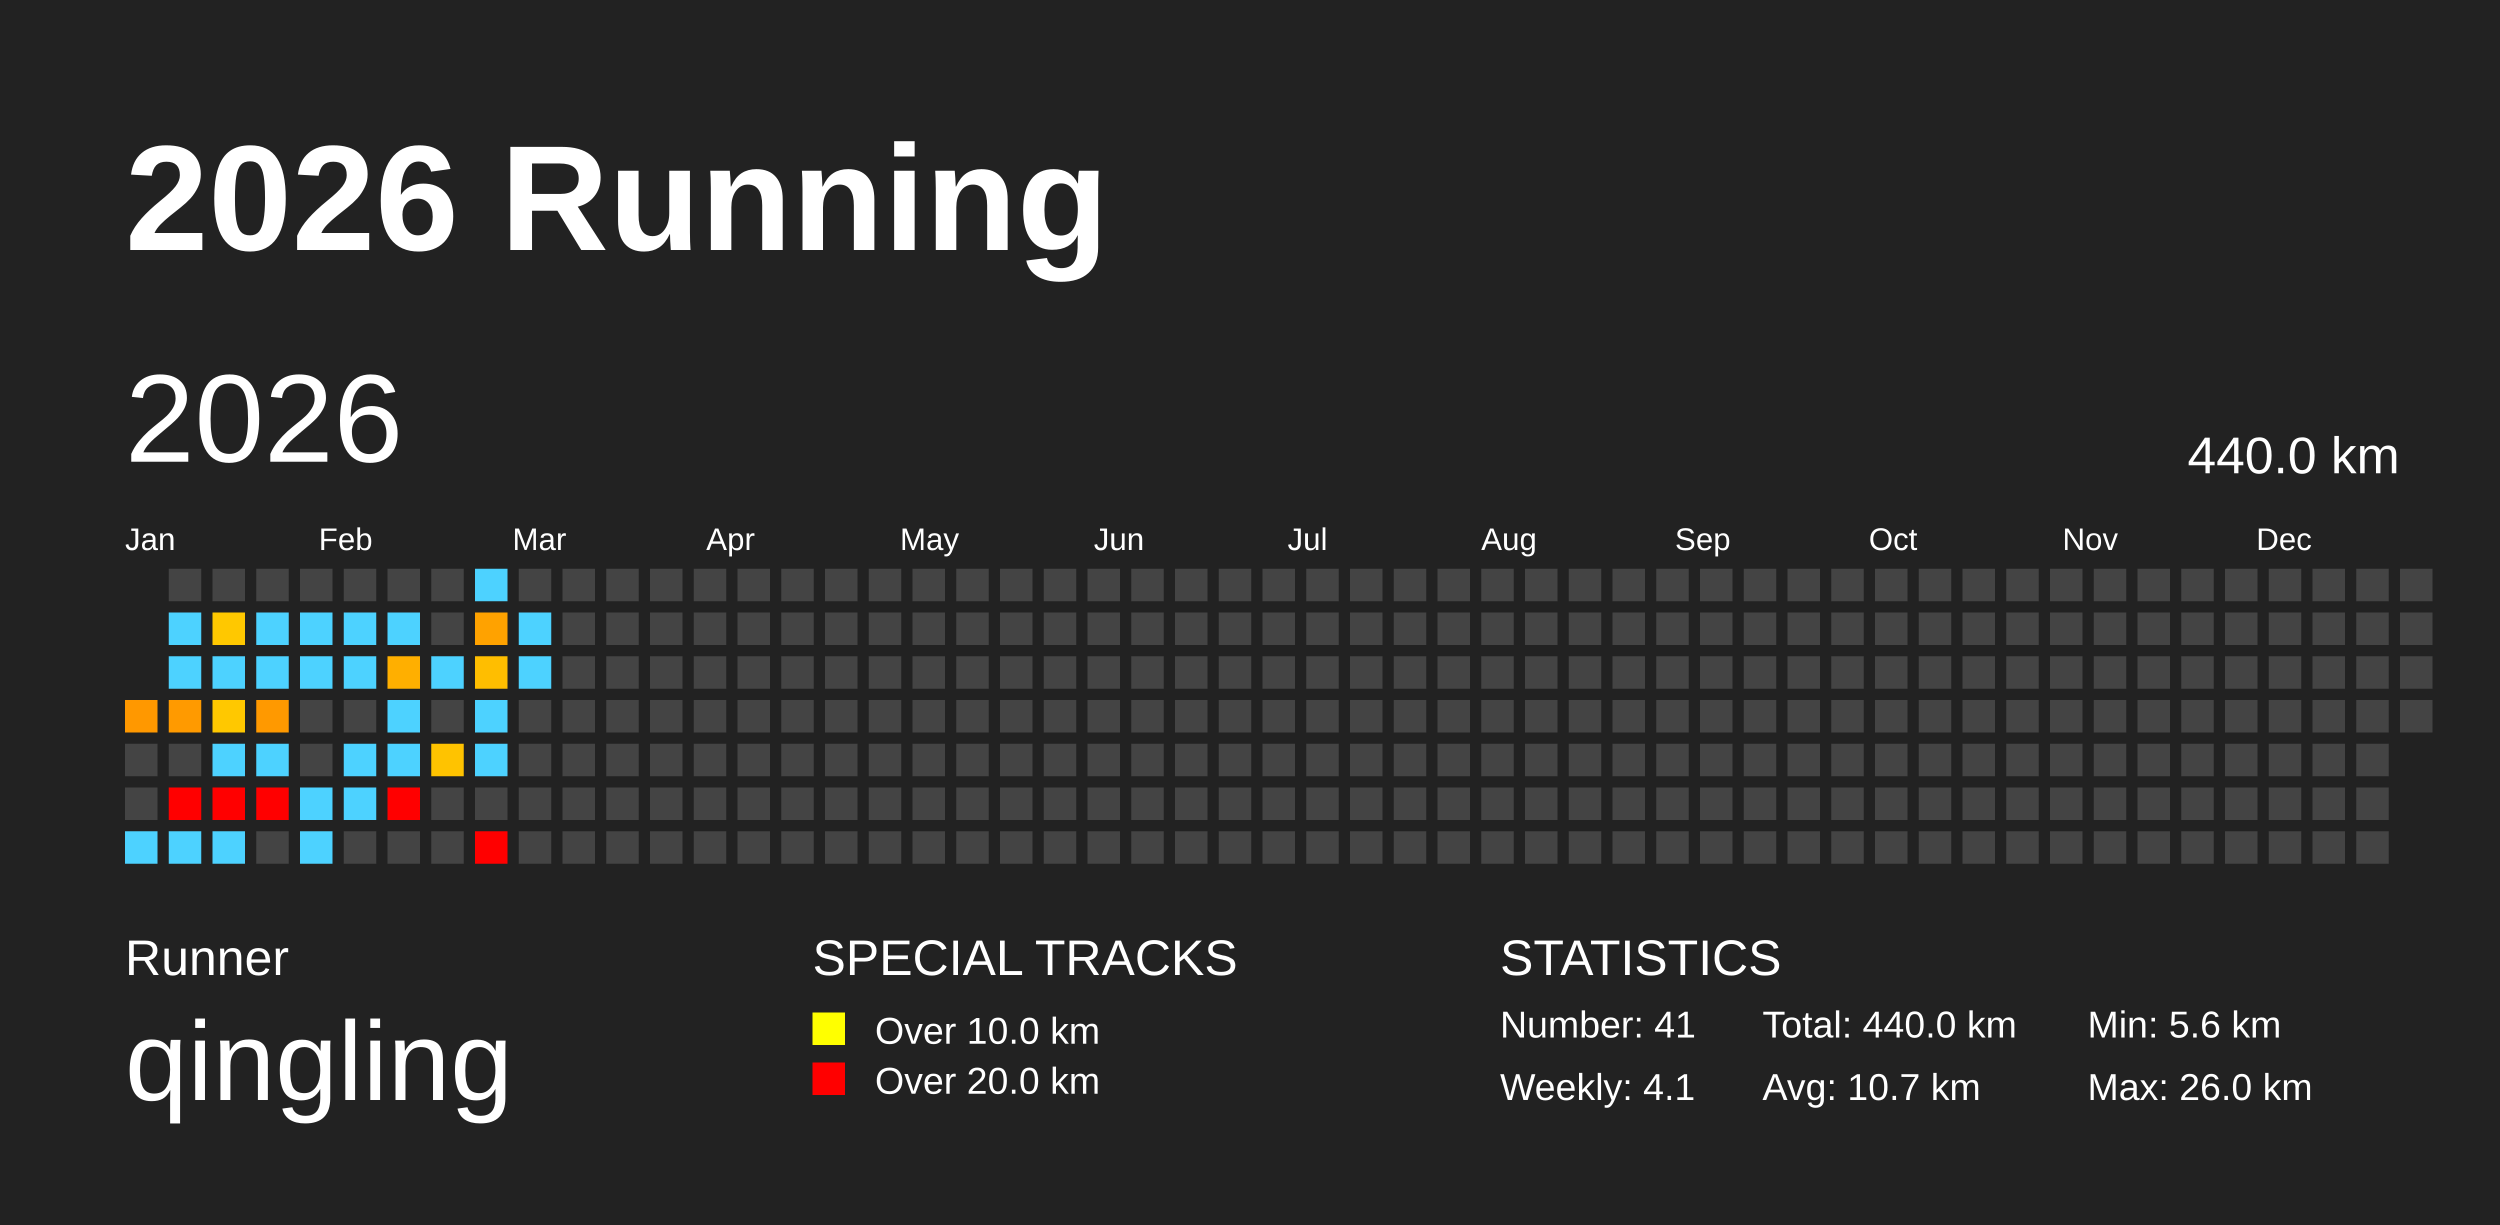
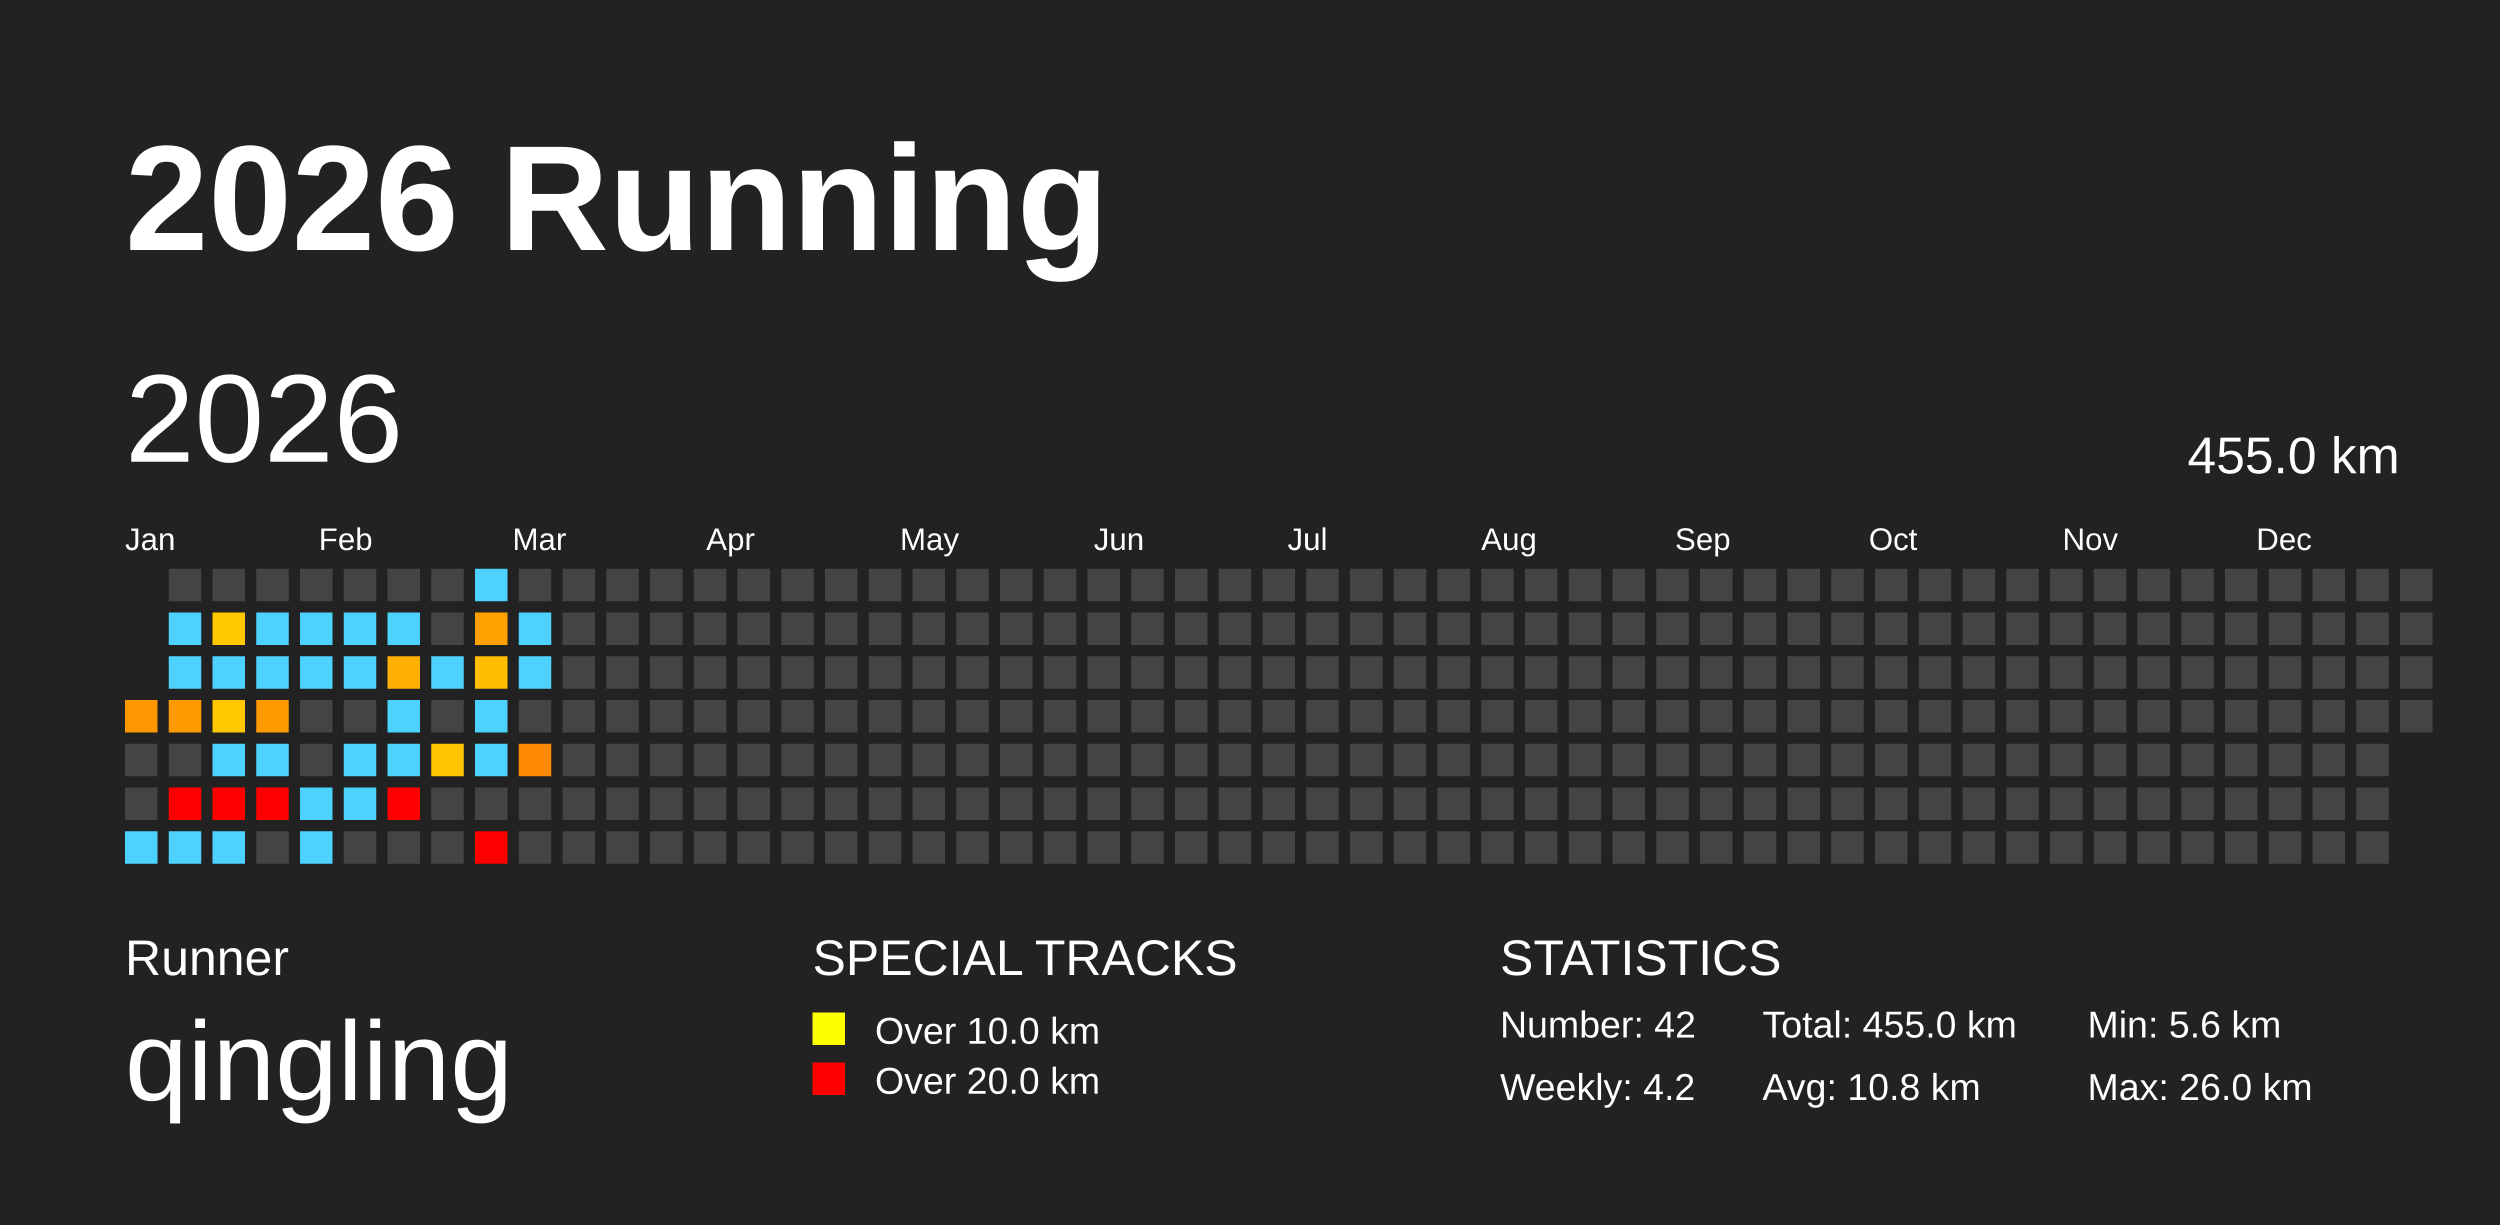
<svg xmlns="http://www.w3.org/2000/svg" baseProfile="full" height="98mm" version="1.1" viewBox="0,0,200,98" width="200mm">
  <defs />
  <rect fill="#222222" height="98" width="200" x="0" y="0" />
  <text fill="#FFFFFF" style="font-size:12px; font-family:Arial; font-weight:bold;" x="10" y="20">2026 Running</text>
  <text fill="#FFFFFF" style="font-size:4px; font-family:Arial" x="10" y="78">Runner</text>
  <text fill="#FFFFFF" style="font-size:9px; font-family:Arial" x="10" y="88">qingling</text>
  <text fill="#FFFFFF" style="font-size:4px; font-family:Arial" x="65" y="78">SPECIAL TRACKS</text>
  <rect fill="yellow" height="2.6" width="2.6" x="65" y="81" />
  <text fill="#FFFFFF" style="font-size:3px; font-family:Arial" x="70" y="83.5">Over 10.0 km</text>
  <rect fill="red" height="2.6" width="2.6" x="65" y="85" />
  <text fill="#FFFFFF" style="font-size:3px; font-family:Arial" x="70" y="87.5">Over 20.0 km</text>
  <text fill="#FFFFFF" style="font-size:4px; font-family:Arial" x="120" y="78">STATISTICS</text>
-   <text fill="#FFFFFF" style="font-size:3px; font-family:Arial" x="120" y="83">Number: 41</text>
-   <text fill="#FFFFFF" style="font-size:3px; font-family:Arial" x="120" y="88">Weekly: 4.1</text>
-   <text fill="#FFFFFF" style="font-size:3px; font-family:Arial" x="141" y="83">Total: 440.0 km</text>
-   <text fill="#FFFFFF" style="font-size:3px; font-family:Arial" x="141" y="88">Avg: 10.7 km</text>
+   <text fill="#FFFFFF" style="font-size:3px; font-family:Arial" x="120" y="83">Number: 42</text>
+   <text fill="#FFFFFF" style="font-size:3px; font-family:Arial" x="120" y="88">Weekly: 4.2</text>
+   <text fill="#FFFFFF" style="font-size:3px; font-family:Arial" x="141" y="83">Total: 455.0 km</text>
+   <text fill="#FFFFFF" style="font-size:3px; font-family:Arial" x="141" y="88">Avg: 10.8 km</text>
  <text fill="#FFFFFF" style="font-size:3px; font-family:Arial" x="167" y="83">Min: 5.6 km</text>
  <text fill="#FFFFFF" style="font-size:3px; font-family:Arial" x="167" y="88">Max: 26.0 km</text>
  <text dominant-baseline="hanging" fill="#FFFFFF" style="font-size:10.0px; font-family:Arial;" x="10" y="30">2026</text>
-   <text dominant-baseline="hanging" fill="#FFFFFF" style="font-size:4.125px; font-family:Arial;" x="175" y="35">440.0 km</text>
+   <text dominant-baseline="hanging" fill="#FFFFFF" style="font-size:4.125px; font-family:Arial;" x="175" y="35">455.0 km</text>
  <text fill="#FFFFFF" style="font-size:2.5px; font-family:Arial" x="10.0" y="44">Jan</text>
  <text fill="#FFFFFF" style="font-size:2.5px; font-family:Arial" x="25.5" y="44">Feb</text>
  <text fill="#FFFFFF" style="font-size:2.5px; font-family:Arial" x="41.0" y="44">Mar</text>
  <text fill="#FFFFFF" style="font-size:2.5px; font-family:Arial" x="56.5" y="44">Apr</text>
  <text fill="#FFFFFF" style="font-size:2.5px; font-family:Arial" x="72.0" y="44">May</text>
  <text fill="#FFFFFF" style="font-size:2.5px; font-family:Arial" x="87.5" y="44">Jun</text>
  <text fill="#FFFFFF" style="font-size:2.5px; font-family:Arial" x="103.0" y="44">Jul</text>
  <text fill="#FFFFFF" style="font-size:2.5px; font-family:Arial" x="118.5" y="44">Aug</text>
  <text fill="#FFFFFF" style="font-size:2.5px; font-family:Arial" x="134.0" y="44">Sep</text>
  <text fill="#FFFFFF" style="font-size:2.5px; font-family:Arial" x="149.5" y="44">Oct</text>
  <text fill="#FFFFFF" style="font-size:2.5px; font-family:Arial" x="165.0" y="44">Nov</text>
  <text fill="#FFFFFF" style="font-size:2.5px; font-family:Arial" x="180.5" y="44">Dec</text>
  <rect fill="#ff9800" height="2.6" width="2.6" x="10.0" y="56.0" />
  <rect fill="#444444" height="2.6" width="2.6" x="10.0" y="59.5" />
  <rect fill="#444444" height="2.6" width="2.6" x="10.0" y="63.0" />
  <rect fill="#4dd2ff" height="2.6" width="2.6" x="10.0" y="66.5" />
  <rect fill="#444444" height="2.6" width="2.6" x="13.5" y="45.5" />
  <rect fill="#4dd2ff" height="2.6" width="2.6" x="13.5" y="49.0" />
  <rect fill="#4dd2ff" height="2.6" width="2.6" x="13.5" y="52.5" />
  <rect fill="#ff9a00" height="2.6" width="2.6" x="13.5" y="56.0" />
  <rect fill="#444444" height="2.6" width="2.6" x="13.5" y="59.5" />
  <rect fill="red" height="2.6" width="2.6" x="13.5" y="63.0" />
  <rect fill="#4dd2ff" height="2.6" width="2.6" x="13.5" y="66.5" />
  <rect fill="#444444" height="2.6" width="2.6" x="17.0" y="45.5" />
  <rect fill="#ffc800" height="2.6" width="2.6" x="17.0" y="49.0" />
  <rect fill="#4dd2ff" height="2.6" width="2.6" x="17.0" y="52.5" />
  <rect fill="#ffc800" height="2.6" width="2.6" x="17.0" y="56.0" />
  <rect fill="#4dd2ff" height="2.6" width="2.6" x="17.0" y="59.5" />
  <rect fill="red" height="2.6" width="2.6" x="17.0" y="63.0" />
  <rect fill="#4dd2ff" height="2.6" width="2.6" x="17.0" y="66.5" />
  <rect fill="#444444" height="2.6" width="2.6" x="20.5" y="45.5" />
  <rect fill="#4dd2ff" height="2.6" width="2.6" x="20.5" y="49.0" />
  <rect fill="#4dd2ff" height="2.6" width="2.6" x="20.5" y="52.5" />
  <rect fill="#ff9900" height="2.6" width="2.6" x="20.5" y="56.0" />
  <rect fill="#4dd2ff" height="2.6" width="2.6" x="20.5" y="59.5" />
  <rect fill="red" height="2.6" width="2.6" x="20.5" y="63.0" />
  <rect fill="#444444" height="2.6" width="2.6" x="20.5" y="66.5" />
  <rect fill="#444444" height="2.6" width="2.6" x="24.0" y="45.5" />
  <rect fill="#4dd2ff" height="2.6" width="2.6" x="24.0" y="49.0" />
  <rect fill="#4dd2ff" height="2.6" width="2.6" x="24.0" y="52.5" />
  <rect fill="#444444" height="2.6" width="2.6" x="24.0" y="56.0" />
  <rect fill="#444444" height="2.6" width="2.6" x="24.0" y="59.5" />
  <rect fill="#4dd2ff" height="2.6" width="2.6" x="24.0" y="63.0" />
  <rect fill="#4dd2ff" height="2.6" width="2.6" x="24.0" y="66.5" />
  <rect fill="#444444" height="2.6" width="2.6" x="27.5" y="45.5" />
  <rect fill="#4dd2ff" height="2.6" width="2.6" x="27.5" y="49.0" />
  <rect fill="#4dd2ff" height="2.6" width="2.6" x="27.5" y="52.5" />
  <rect fill="#444444" height="2.6" width="2.6" x="27.5" y="56.0" />
  <rect fill="#4dd2ff" height="2.6" width="2.6" x="27.5" y="59.5" />
  <rect fill="#4dd2ff" height="2.6" width="2.6" x="27.5" y="63.0" />
  <rect fill="#444444" height="2.6" width="2.6" x="27.5" y="66.5" />
  <rect fill="#444444" height="2.6" width="2.6" x="31.0" y="45.5" />
  <rect fill="#4dd2ff" height="2.6" width="2.6" x="31.0" y="49.0" />
  <rect fill="#ffaf00" height="2.6" width="2.6" x="31.0" y="52.5" />
  <rect fill="#4dd2ff" height="2.6" width="2.6" x="31.0" y="56.0" />
  <rect fill="#4dd2ff" height="2.6" width="2.6" x="31.0" y="59.5" />
  <rect fill="red" height="2.6" width="2.6" x="31.0" y="63.0" />
  <rect fill="#444444" height="2.6" width="2.6" x="31.0" y="66.5" />
  <rect fill="#444444" height="2.6" width="2.6" x="34.5" y="45.5" />
  <rect fill="#444444" height="2.6" width="2.6" x="34.5" y="49.0" />
  <rect fill="#4dd2ff" height="2.6" width="2.6" x="34.5" y="52.5" />
  <rect fill="#444444" height="2.6" width="2.6" x="34.5" y="56.0" />
  <rect fill="#ffc300" height="2.6" width="2.6" x="34.5" y="59.5" />
  <rect fill="#444444" height="2.6" width="2.6" x="34.5" y="63.0" />
  <rect fill="#444444" height="2.6" width="2.6" x="34.5" y="66.5" />
  <rect fill="#4dd2ff" height="2.6" width="2.6" x="38.0" y="45.5" />
  <rect fill="#ffa200" height="2.6" width="2.6" x="38.0" y="49.0" />
  <rect fill="#ffbe00" height="2.6" width="2.6" x="38.0" y="52.5" />
  <rect fill="#4dd2ff" height="2.6" width="2.6" x="38.0" y="56.0" />
  <rect fill="#4dd2ff" height="2.6" width="2.6" x="38.0" y="59.5" />
  <rect fill="#444444" height="2.6" width="2.6" x="38.0" y="63.0" />
  <rect fill="red" height="2.6" width="2.6" x="38.0" y="66.5" />
  <rect fill="#444444" height="2.6" width="2.6" x="41.5" y="45.5" />
  <rect fill="#4dd2ff" height="2.6" width="2.6" x="41.5" y="49.0" />
  <rect fill="#4dd2ff" height="2.6" width="2.6" x="41.5" y="52.5" />
  <rect fill="#444444" height="2.6" width="2.6" x="41.5" y="56.0" />
-   <rect fill="#444444" height="2.6" width="2.6" x="41.5" y="59.5" />
+   <rect fill="#ff8900" height="2.6" width="2.6" x="41.5" y="59.5" />
  <rect fill="#444444" height="2.6" width="2.6" x="41.5" y="63.0" />
  <rect fill="#444444" height="2.6" width="2.6" x="41.5" y="66.5" />
  <rect fill="#444444" height="2.6" width="2.6" x="45.0" y="45.5" />
  <rect fill="#444444" height="2.6" width="2.6" x="45.0" y="49.0" />
  <rect fill="#444444" height="2.6" width="2.6" x="45.0" y="52.5" />
  <rect fill="#444444" height="2.6" width="2.6" x="45.0" y="56.0" />
  <rect fill="#444444" height="2.6" width="2.6" x="45.0" y="59.5" />
  <rect fill="#444444" height="2.6" width="2.6" x="45.0" y="63.0" />
  <rect fill="#444444" height="2.6" width="2.6" x="45.0" y="66.5" />
  <rect fill="#444444" height="2.6" width="2.6" x="48.5" y="45.5" />
  <rect fill="#444444" height="2.6" width="2.6" x="48.5" y="49.0" />
  <rect fill="#444444" height="2.6" width="2.6" x="48.5" y="52.5" />
  <rect fill="#444444" height="2.6" width="2.6" x="48.5" y="56.0" />
  <rect fill="#444444" height="2.6" width="2.6" x="48.5" y="59.5" />
  <rect fill="#444444" height="2.6" width="2.6" x="48.5" y="63.0" />
  <rect fill="#444444" height="2.6" width="2.6" x="48.5" y="66.5" />
  <rect fill="#444444" height="2.6" width="2.6" x="52.0" y="45.5" />
  <rect fill="#444444" height="2.6" width="2.6" x="52.0" y="49.0" />
  <rect fill="#444444" height="2.6" width="2.6" x="52.0" y="52.5" />
  <rect fill="#444444" height="2.6" width="2.6" x="52.0" y="56.0" />
  <rect fill="#444444" height="2.6" width="2.6" x="52.0" y="59.5" />
  <rect fill="#444444" height="2.6" width="2.6" x="52.0" y="63.0" />
  <rect fill="#444444" height="2.6" width="2.6" x="52.0" y="66.5" />
  <rect fill="#444444" height="2.6" width="2.6" x="55.5" y="45.5" />
  <rect fill="#444444" height="2.6" width="2.6" x="55.5" y="49.0" />
  <rect fill="#444444" height="2.6" width="2.6" x="55.5" y="52.5" />
  <rect fill="#444444" height="2.6" width="2.6" x="55.5" y="56.0" />
  <rect fill="#444444" height="2.6" width="2.6" x="55.5" y="59.5" />
  <rect fill="#444444" height="2.6" width="2.6" x="55.5" y="63.0" />
  <rect fill="#444444" height="2.6" width="2.6" x="55.5" y="66.5" />
  <rect fill="#444444" height="2.6" width="2.6" x="59.0" y="45.5" />
  <rect fill="#444444" height="2.6" width="2.6" x="59.0" y="49.0" />
  <rect fill="#444444" height="2.6" width="2.6" x="59.0" y="52.5" />
  <rect fill="#444444" height="2.6" width="2.6" x="59.0" y="56.0" />
  <rect fill="#444444" height="2.6" width="2.6" x="59.0" y="59.5" />
  <rect fill="#444444" height="2.6" width="2.6" x="59.0" y="63.0" />
  <rect fill="#444444" height="2.6" width="2.6" x="59.0" y="66.5" />
  <rect fill="#444444" height="2.6" width="2.6" x="62.5" y="45.5" />
  <rect fill="#444444" height="2.6" width="2.6" x="62.5" y="49.0" />
  <rect fill="#444444" height="2.6" width="2.6" x="62.5" y="52.5" />
  <rect fill="#444444" height="2.6" width="2.6" x="62.5" y="56.0" />
  <rect fill="#444444" height="2.6" width="2.6" x="62.5" y="59.5" />
  <rect fill="#444444" height="2.6" width="2.6" x="62.5" y="63.0" />
  <rect fill="#444444" height="2.6" width="2.6" x="62.5" y="66.5" />
  <rect fill="#444444" height="2.6" width="2.6" x="66.0" y="45.5" />
  <rect fill="#444444" height="2.6" width="2.6" x="66.0" y="49.0" />
  <rect fill="#444444" height="2.6" width="2.6" x="66.0" y="52.5" />
  <rect fill="#444444" height="2.6" width="2.6" x="66.0" y="56.0" />
  <rect fill="#444444" height="2.6" width="2.6" x="66.0" y="59.5" />
  <rect fill="#444444" height="2.6" width="2.6" x="66.0" y="63.0" />
  <rect fill="#444444" height="2.6" width="2.6" x="66.0" y="66.5" />
  <rect fill="#444444" height="2.6" width="2.6" x="69.5" y="45.5" />
  <rect fill="#444444" height="2.6" width="2.6" x="69.5" y="49.0" />
  <rect fill="#444444" height="2.6" width="2.6" x="69.5" y="52.5" />
  <rect fill="#444444" height="2.6" width="2.6" x="69.5" y="56.0" />
  <rect fill="#444444" height="2.6" width="2.6" x="69.5" y="59.5" />
  <rect fill="#444444" height="2.6" width="2.6" x="69.5" y="63.0" />
  <rect fill="#444444" height="2.6" width="2.6" x="69.5" y="66.5" />
  <rect fill="#444444" height="2.6" width="2.6" x="73.0" y="45.5" />
  <rect fill="#444444" height="2.6" width="2.6" x="73.0" y="49.0" />
  <rect fill="#444444" height="2.6" width="2.6" x="73.0" y="52.5" />
  <rect fill="#444444" height="2.6" width="2.6" x="73.0" y="56.0" />
  <rect fill="#444444" height="2.6" width="2.6" x="73.0" y="59.5" />
  <rect fill="#444444" height="2.6" width="2.6" x="73.0" y="63.0" />
  <rect fill="#444444" height="2.6" width="2.6" x="73.0" y="66.5" />
  <rect fill="#444444" height="2.6" width="2.6" x="76.5" y="45.5" />
  <rect fill="#444444" height="2.6" width="2.6" x="76.5" y="49.0" />
  <rect fill="#444444" height="2.6" width="2.6" x="76.5" y="52.5" />
  <rect fill="#444444" height="2.6" width="2.6" x="76.5" y="56.0" />
  <rect fill="#444444" height="2.6" width="2.6" x="76.5" y="59.5" />
  <rect fill="#444444" height="2.6" width="2.6" x="76.5" y="63.0" />
  <rect fill="#444444" height="2.6" width="2.6" x="76.5" y="66.5" />
  <rect fill="#444444" height="2.6" width="2.6" x="80.0" y="45.5" />
  <rect fill="#444444" height="2.6" width="2.6" x="80.0" y="49.0" />
  <rect fill="#444444" height="2.6" width="2.6" x="80.0" y="52.5" />
  <rect fill="#444444" height="2.6" width="2.6" x="80.0" y="56.0" />
  <rect fill="#444444" height="2.6" width="2.6" x="80.0" y="59.5" />
  <rect fill="#444444" height="2.6" width="2.6" x="80.0" y="63.0" />
  <rect fill="#444444" height="2.6" width="2.6" x="80.0" y="66.5" />
  <rect fill="#444444" height="2.6" width="2.6" x="83.5" y="45.5" />
  <rect fill="#444444" height="2.6" width="2.6" x="83.5" y="49.0" />
  <rect fill="#444444" height="2.6" width="2.6" x="83.5" y="52.5" />
  <rect fill="#444444" height="2.6" width="2.6" x="83.5" y="56.0" />
  <rect fill="#444444" height="2.6" width="2.6" x="83.5" y="59.5" />
  <rect fill="#444444" height="2.6" width="2.6" x="83.5" y="63.0" />
  <rect fill="#444444" height="2.6" width="2.6" x="83.5" y="66.5" />
  <rect fill="#444444" height="2.6" width="2.6" x="87.0" y="45.5" />
  <rect fill="#444444" height="2.6" width="2.6" x="87.0" y="49.0" />
  <rect fill="#444444" height="2.6" width="2.6" x="87.0" y="52.5" />
  <rect fill="#444444" height="2.6" width="2.6" x="87.0" y="56.0" />
  <rect fill="#444444" height="2.6" width="2.6" x="87.0" y="59.5" />
  <rect fill="#444444" height="2.6" width="2.6" x="87.0" y="63.0" />
  <rect fill="#444444" height="2.6" width="2.6" x="87.0" y="66.5" />
  <rect fill="#444444" height="2.6" width="2.6" x="90.5" y="45.5" />
  <rect fill="#444444" height="2.6" width="2.6" x="90.5" y="49.0" />
  <rect fill="#444444" height="2.6" width="2.6" x="90.5" y="52.5" />
  <rect fill="#444444" height="2.6" width="2.6" x="90.5" y="56.0" />
  <rect fill="#444444" height="2.6" width="2.6" x="90.5" y="59.5" />
  <rect fill="#444444" height="2.6" width="2.6" x="90.5" y="63.0" />
  <rect fill="#444444" height="2.6" width="2.6" x="90.5" y="66.5" />
  <rect fill="#444444" height="2.6" width="2.6" x="94.0" y="45.5" />
  <rect fill="#444444" height="2.6" width="2.6" x="94.0" y="49.0" />
  <rect fill="#444444" height="2.6" width="2.6" x="94.0" y="52.5" />
  <rect fill="#444444" height="2.6" width="2.6" x="94.0" y="56.0" />
  <rect fill="#444444" height="2.6" width="2.6" x="94.0" y="59.5" />
  <rect fill="#444444" height="2.6" width="2.6" x="94.0" y="63.0" />
  <rect fill="#444444" height="2.6" width="2.6" x="94.0" y="66.5" />
  <rect fill="#444444" height="2.6" width="2.6" x="97.5" y="45.5" />
  <rect fill="#444444" height="2.6" width="2.6" x="97.5" y="49.0" />
  <rect fill="#444444" height="2.6" width="2.6" x="97.5" y="52.5" />
  <rect fill="#444444" height="2.6" width="2.6" x="97.5" y="56.0" />
  <rect fill="#444444" height="2.6" width="2.6" x="97.5" y="59.5" />
  <rect fill="#444444" height="2.6" width="2.6" x="97.5" y="63.0" />
  <rect fill="#444444" height="2.6" width="2.6" x="97.5" y="66.5" />
  <rect fill="#444444" height="2.6" width="2.6" x="101.0" y="45.5" />
  <rect fill="#444444" height="2.6" width="2.6" x="101.0" y="49.0" />
  <rect fill="#444444" height="2.6" width="2.6" x="101.0" y="52.5" />
  <rect fill="#444444" height="2.6" width="2.6" x="101.0" y="56.0" />
  <rect fill="#444444" height="2.6" width="2.6" x="101.0" y="59.5" />
  <rect fill="#444444" height="2.6" width="2.6" x="101.0" y="63.0" />
  <rect fill="#444444" height="2.6" width="2.6" x="101.0" y="66.5" />
  <rect fill="#444444" height="2.6" width="2.6" x="104.5" y="45.5" />
  <rect fill="#444444" height="2.6" width="2.6" x="104.5" y="49.0" />
  <rect fill="#444444" height="2.6" width="2.6" x="104.5" y="52.5" />
  <rect fill="#444444" height="2.6" width="2.6" x="104.5" y="56.0" />
  <rect fill="#444444" height="2.6" width="2.6" x="104.5" y="59.5" />
  <rect fill="#444444" height="2.6" width="2.6" x="104.5" y="63.0" />
  <rect fill="#444444" height="2.6" width="2.6" x="104.5" y="66.5" />
  <rect fill="#444444" height="2.6" width="2.6" x="108.0" y="45.5" />
  <rect fill="#444444" height="2.6" width="2.6" x="108.0" y="49.0" />
  <rect fill="#444444" height="2.6" width="2.6" x="108.0" y="52.5" />
  <rect fill="#444444" height="2.6" width="2.6" x="108.0" y="56.0" />
  <rect fill="#444444" height="2.6" width="2.6" x="108.0" y="59.5" />
  <rect fill="#444444" height="2.6" width="2.6" x="108.0" y="63.0" />
  <rect fill="#444444" height="2.6" width="2.6" x="108.0" y="66.5" />
  <rect fill="#444444" height="2.6" width="2.6" x="111.5" y="45.5" />
  <rect fill="#444444" height="2.6" width="2.6" x="111.5" y="49.0" />
  <rect fill="#444444" height="2.6" width="2.6" x="111.5" y="52.5" />
  <rect fill="#444444" height="2.6" width="2.6" x="111.5" y="56.0" />
  <rect fill="#444444" height="2.6" width="2.6" x="111.5" y="59.5" />
  <rect fill="#444444" height="2.6" width="2.6" x="111.5" y="63.0" />
  <rect fill="#444444" height="2.6" width="2.6" x="111.5" y="66.5" />
  <rect fill="#444444" height="2.6" width="2.6" x="115.0" y="45.5" />
  <rect fill="#444444" height="2.6" width="2.6" x="115.0" y="49.0" />
  <rect fill="#444444" height="2.6" width="2.6" x="115.0" y="52.5" />
  <rect fill="#444444" height="2.6" width="2.6" x="115.0" y="56.0" />
  <rect fill="#444444" height="2.6" width="2.6" x="115.0" y="59.5" />
  <rect fill="#444444" height="2.6" width="2.6" x="115.0" y="63.0" />
  <rect fill="#444444" height="2.6" width="2.6" x="115.0" y="66.5" />
  <rect fill="#444444" height="2.6" width="2.6" x="118.5" y="45.5" />
  <rect fill="#444444" height="2.6" width="2.6" x="118.5" y="49.0" />
  <rect fill="#444444" height="2.6" width="2.6" x="118.5" y="52.5" />
  <rect fill="#444444" height="2.6" width="2.6" x="118.5" y="56.0" />
  <rect fill="#444444" height="2.6" width="2.6" x="118.5" y="59.5" />
  <rect fill="#444444" height="2.6" width="2.6" x="118.5" y="63.0" />
  <rect fill="#444444" height="2.6" width="2.6" x="118.5" y="66.5" />
  <rect fill="#444444" height="2.6" width="2.6" x="122.0" y="45.5" />
  <rect fill="#444444" height="2.6" width="2.6" x="122.0" y="49.0" />
  <rect fill="#444444" height="2.6" width="2.6" x="122.0" y="52.5" />
  <rect fill="#444444" height="2.6" width="2.6" x="122.0" y="56.0" />
  <rect fill="#444444" height="2.6" width="2.6" x="122.0" y="59.5" />
  <rect fill="#444444" height="2.6" width="2.6" x="122.0" y="63.0" />
  <rect fill="#444444" height="2.6" width="2.6" x="122.0" y="66.5" />
  <rect fill="#444444" height="2.6" width="2.6" x="125.5" y="45.5" />
  <rect fill="#444444" height="2.6" width="2.6" x="125.5" y="49.0" />
  <rect fill="#444444" height="2.6" width="2.6" x="125.5" y="52.5" />
  <rect fill="#444444" height="2.6" width="2.6" x="125.5" y="56.0" />
  <rect fill="#444444" height="2.6" width="2.6" x="125.5" y="59.5" />
  <rect fill="#444444" height="2.6" width="2.6" x="125.5" y="63.0" />
  <rect fill="#444444" height="2.6" width="2.6" x="125.5" y="66.5" />
  <rect fill="#444444" height="2.6" width="2.6" x="129.0" y="45.5" />
  <rect fill="#444444" height="2.6" width="2.6" x="129.0" y="49.0" />
  <rect fill="#444444" height="2.6" width="2.6" x="129.0" y="52.5" />
  <rect fill="#444444" height="2.6" width="2.6" x="129.0" y="56.0" />
  <rect fill="#444444" height="2.6" width="2.6" x="129.0" y="59.5" />
  <rect fill="#444444" height="2.6" width="2.6" x="129.0" y="63.0" />
  <rect fill="#444444" height="2.6" width="2.6" x="129.0" y="66.5" />
  <rect fill="#444444" height="2.6" width="2.6" x="132.5" y="45.5" />
  <rect fill="#444444" height="2.6" width="2.6" x="132.5" y="49.0" />
  <rect fill="#444444" height="2.6" width="2.6" x="132.5" y="52.5" />
  <rect fill="#444444" height="2.6" width="2.6" x="132.5" y="56.0" />
  <rect fill="#444444" height="2.6" width="2.6" x="132.5" y="59.5" />
  <rect fill="#444444" height="2.6" width="2.6" x="132.5" y="63.0" />
  <rect fill="#444444" height="2.6" width="2.6" x="132.5" y="66.5" />
  <rect fill="#444444" height="2.6" width="2.6" x="136.0" y="45.5" />
  <rect fill="#444444" height="2.6" width="2.6" x="136.0" y="49.0" />
  <rect fill="#444444" height="2.6" width="2.6" x="136.0" y="52.5" />
  <rect fill="#444444" height="2.6" width="2.6" x="136.0" y="56.0" />
  <rect fill="#444444" height="2.6" width="2.6" x="136.0" y="59.5" />
  <rect fill="#444444" height="2.6" width="2.6" x="136.0" y="63.0" />
  <rect fill="#444444" height="2.6" width="2.6" x="136.0" y="66.5" />
  <rect fill="#444444" height="2.6" width="2.6" x="139.5" y="45.5" />
  <rect fill="#444444" height="2.6" width="2.6" x="139.5" y="49.0" />
  <rect fill="#444444" height="2.6" width="2.6" x="139.5" y="52.5" />
  <rect fill="#444444" height="2.6" width="2.6" x="139.5" y="56.0" />
  <rect fill="#444444" height="2.6" width="2.6" x="139.5" y="59.5" />
  <rect fill="#444444" height="2.6" width="2.6" x="139.5" y="63.0" />
  <rect fill="#444444" height="2.6" width="2.6" x="139.5" y="66.5" />
  <rect fill="#444444" height="2.6" width="2.6" x="143.0" y="45.5" />
  <rect fill="#444444" height="2.6" width="2.6" x="143.0" y="49.0" />
  <rect fill="#444444" height="2.6" width="2.6" x="143.0" y="52.5" />
  <rect fill="#444444" height="2.6" width="2.6" x="143.0" y="56.0" />
  <rect fill="#444444" height="2.6" width="2.6" x="143.0" y="59.5" />
  <rect fill="#444444" height="2.6" width="2.6" x="143.0" y="63.0" />
  <rect fill="#444444" height="2.6" width="2.6" x="143.0" y="66.5" />
  <rect fill="#444444" height="2.6" width="2.6" x="146.5" y="45.5" />
  <rect fill="#444444" height="2.6" width="2.6" x="146.5" y="49.0" />
  <rect fill="#444444" height="2.6" width="2.6" x="146.5" y="52.5" />
  <rect fill="#444444" height="2.6" width="2.6" x="146.5" y="56.0" />
  <rect fill="#444444" height="2.6" width="2.6" x="146.5" y="59.5" />
  <rect fill="#444444" height="2.6" width="2.6" x="146.5" y="63.0" />
  <rect fill="#444444" height="2.6" width="2.6" x="146.5" y="66.5" />
  <rect fill="#444444" height="2.6" width="2.6" x="150.0" y="45.5" />
  <rect fill="#444444" height="2.6" width="2.6" x="150.0" y="49.0" />
  <rect fill="#444444" height="2.6" width="2.6" x="150.0" y="52.5" />
  <rect fill="#444444" height="2.6" width="2.6" x="150.0" y="56.0" />
  <rect fill="#444444" height="2.6" width="2.6" x="150.0" y="59.5" />
  <rect fill="#444444" height="2.6" width="2.6" x="150.0" y="63.0" />
  <rect fill="#444444" height="2.6" width="2.6" x="150.0" y="66.5" />
  <rect fill="#444444" height="2.6" width="2.6" x="153.5" y="45.5" />
  <rect fill="#444444" height="2.6" width="2.6" x="153.5" y="49.0" />
  <rect fill="#444444" height="2.6" width="2.6" x="153.5" y="52.5" />
  <rect fill="#444444" height="2.6" width="2.6" x="153.5" y="56.0" />
  <rect fill="#444444" height="2.6" width="2.6" x="153.5" y="59.5" />
  <rect fill="#444444" height="2.6" width="2.6" x="153.5" y="63.0" />
  <rect fill="#444444" height="2.6" width="2.6" x="153.5" y="66.5" />
  <rect fill="#444444" height="2.6" width="2.6" x="157.0" y="45.5" />
  <rect fill="#444444" height="2.6" width="2.6" x="157.0" y="49.0" />
  <rect fill="#444444" height="2.6" width="2.6" x="157.0" y="52.5" />
  <rect fill="#444444" height="2.6" width="2.6" x="157.0" y="56.0" />
  <rect fill="#444444" height="2.6" width="2.6" x="157.0" y="59.5" />
  <rect fill="#444444" height="2.6" width="2.6" x="157.0" y="63.0" />
  <rect fill="#444444" height="2.6" width="2.6" x="157.0" y="66.5" />
  <rect fill="#444444" height="2.6" width="2.6" x="160.5" y="45.5" />
  <rect fill="#444444" height="2.6" width="2.6" x="160.5" y="49.0" />
  <rect fill="#444444" height="2.6" width="2.6" x="160.5" y="52.5" />
  <rect fill="#444444" height="2.6" width="2.6" x="160.5" y="56.0" />
  <rect fill="#444444" height="2.6" width="2.6" x="160.5" y="59.5" />
  <rect fill="#444444" height="2.6" width="2.6" x="160.5" y="63.0" />
  <rect fill="#444444" height="2.6" width="2.6" x="160.5" y="66.5" />
  <rect fill="#444444" height="2.6" width="2.6" x="164.0" y="45.5" />
  <rect fill="#444444" height="2.6" width="2.6" x="164.0" y="49.0" />
  <rect fill="#444444" height="2.6" width="2.6" x="164.0" y="52.5" />
  <rect fill="#444444" height="2.6" width="2.6" x="164.0" y="56.0" />
  <rect fill="#444444" height="2.6" width="2.6" x="164.0" y="59.5" />
  <rect fill="#444444" height="2.6" width="2.6" x="164.0" y="63.0" />
  <rect fill="#444444" height="2.6" width="2.6" x="164.0" y="66.5" />
  <rect fill="#444444" height="2.6" width="2.6" x="167.5" y="45.5" />
  <rect fill="#444444" height="2.6" width="2.6" x="167.5" y="49.0" />
  <rect fill="#444444" height="2.6" width="2.6" x="167.5" y="52.5" />
  <rect fill="#444444" height="2.6" width="2.6" x="167.5" y="56.0" />
  <rect fill="#444444" height="2.6" width="2.6" x="167.5" y="59.5" />
  <rect fill="#444444" height="2.6" width="2.6" x="167.5" y="63.0" />
  <rect fill="#444444" height="2.6" width="2.6" x="167.5" y="66.5" />
  <rect fill="#444444" height="2.6" width="2.6" x="171.0" y="45.5" />
  <rect fill="#444444" height="2.6" width="2.6" x="171.0" y="49.0" />
  <rect fill="#444444" height="2.6" width="2.6" x="171.0" y="52.5" />
  <rect fill="#444444" height="2.6" width="2.6" x="171.0" y="56.0" />
  <rect fill="#444444" height="2.6" width="2.6" x="171.0" y="59.5" />
  <rect fill="#444444" height="2.6" width="2.6" x="171.0" y="63.0" />
  <rect fill="#444444" height="2.6" width="2.6" x="171.0" y="66.5" />
  <rect fill="#444444" height="2.6" width="2.6" x="174.5" y="45.5" />
  <rect fill="#444444" height="2.6" width="2.6" x="174.5" y="49.0" />
  <rect fill="#444444" height="2.6" width="2.6" x="174.5" y="52.5" />
  <rect fill="#444444" height="2.6" width="2.6" x="174.5" y="56.0" />
  <rect fill="#444444" height="2.6" width="2.6" x="174.5" y="59.5" />
  <rect fill="#444444" height="2.6" width="2.6" x="174.5" y="63.0" />
  <rect fill="#444444" height="2.6" width="2.6" x="174.5" y="66.5" />
  <rect fill="#444444" height="2.6" width="2.6" x="178.0" y="45.5" />
  <rect fill="#444444" height="2.6" width="2.6" x="178.0" y="49.0" />
  <rect fill="#444444" height="2.6" width="2.6" x="178.0" y="52.5" />
  <rect fill="#444444" height="2.6" width="2.6" x="178.0" y="56.0" />
  <rect fill="#444444" height="2.6" width="2.6" x="178.0" y="59.5" />
  <rect fill="#444444" height="2.6" width="2.6" x="178.0" y="63.0" />
  <rect fill="#444444" height="2.6" width="2.6" x="178.0" y="66.5" />
  <rect fill="#444444" height="2.6" width="2.6" x="181.5" y="45.5" />
  <rect fill="#444444" height="2.6" width="2.6" x="181.5" y="49.0" />
  <rect fill="#444444" height="2.6" width="2.6" x="181.5" y="52.5" />
  <rect fill="#444444" height="2.6" width="2.6" x="181.5" y="56.0" />
  <rect fill="#444444" height="2.6" width="2.6" x="181.5" y="59.5" />
  <rect fill="#444444" height="2.6" width="2.6" x="181.5" y="63.0" />
  <rect fill="#444444" height="2.6" width="2.6" x="181.5" y="66.5" />
  <rect fill="#444444" height="2.6" width="2.6" x="185.0" y="45.5" />
  <rect fill="#444444" height="2.6" width="2.6" x="185.0" y="49.0" />
  <rect fill="#444444" height="2.6" width="2.6" x="185.0" y="52.5" />
  <rect fill="#444444" height="2.6" width="2.6" x="185.0" y="56.0" />
  <rect fill="#444444" height="2.6" width="2.6" x="185.0" y="59.5" />
  <rect fill="#444444" height="2.6" width="2.6" x="185.0" y="63.0" />
  <rect fill="#444444" height="2.6" width="2.6" x="185.0" y="66.5" />
  <rect fill="#444444" height="2.6" width="2.6" x="188.5" y="45.5" />
  <rect fill="#444444" height="2.6" width="2.6" x="188.5" y="49.0" />
  <rect fill="#444444" height="2.6" width="2.6" x="188.5" y="52.5" />
  <rect fill="#444444" height="2.6" width="2.6" x="188.5" y="56.0" />
  <rect fill="#444444" height="2.6" width="2.6" x="188.5" y="59.5" />
  <rect fill="#444444" height="2.6" width="2.6" x="188.5" y="63.0" />
  <rect fill="#444444" height="2.6" width="2.6" x="188.5" y="66.5" />
  <rect fill="#444444" height="2.6" width="2.6" x="192.0" y="45.5" />
  <rect fill="#444444" height="2.6" width="2.6" x="192.0" y="49.0" />
  <rect fill="#444444" height="2.6" width="2.6" x="192.0" y="52.5" />
  <rect fill="#444444" height="2.6" width="2.6" x="192.0" y="56.0" />
</svg>
